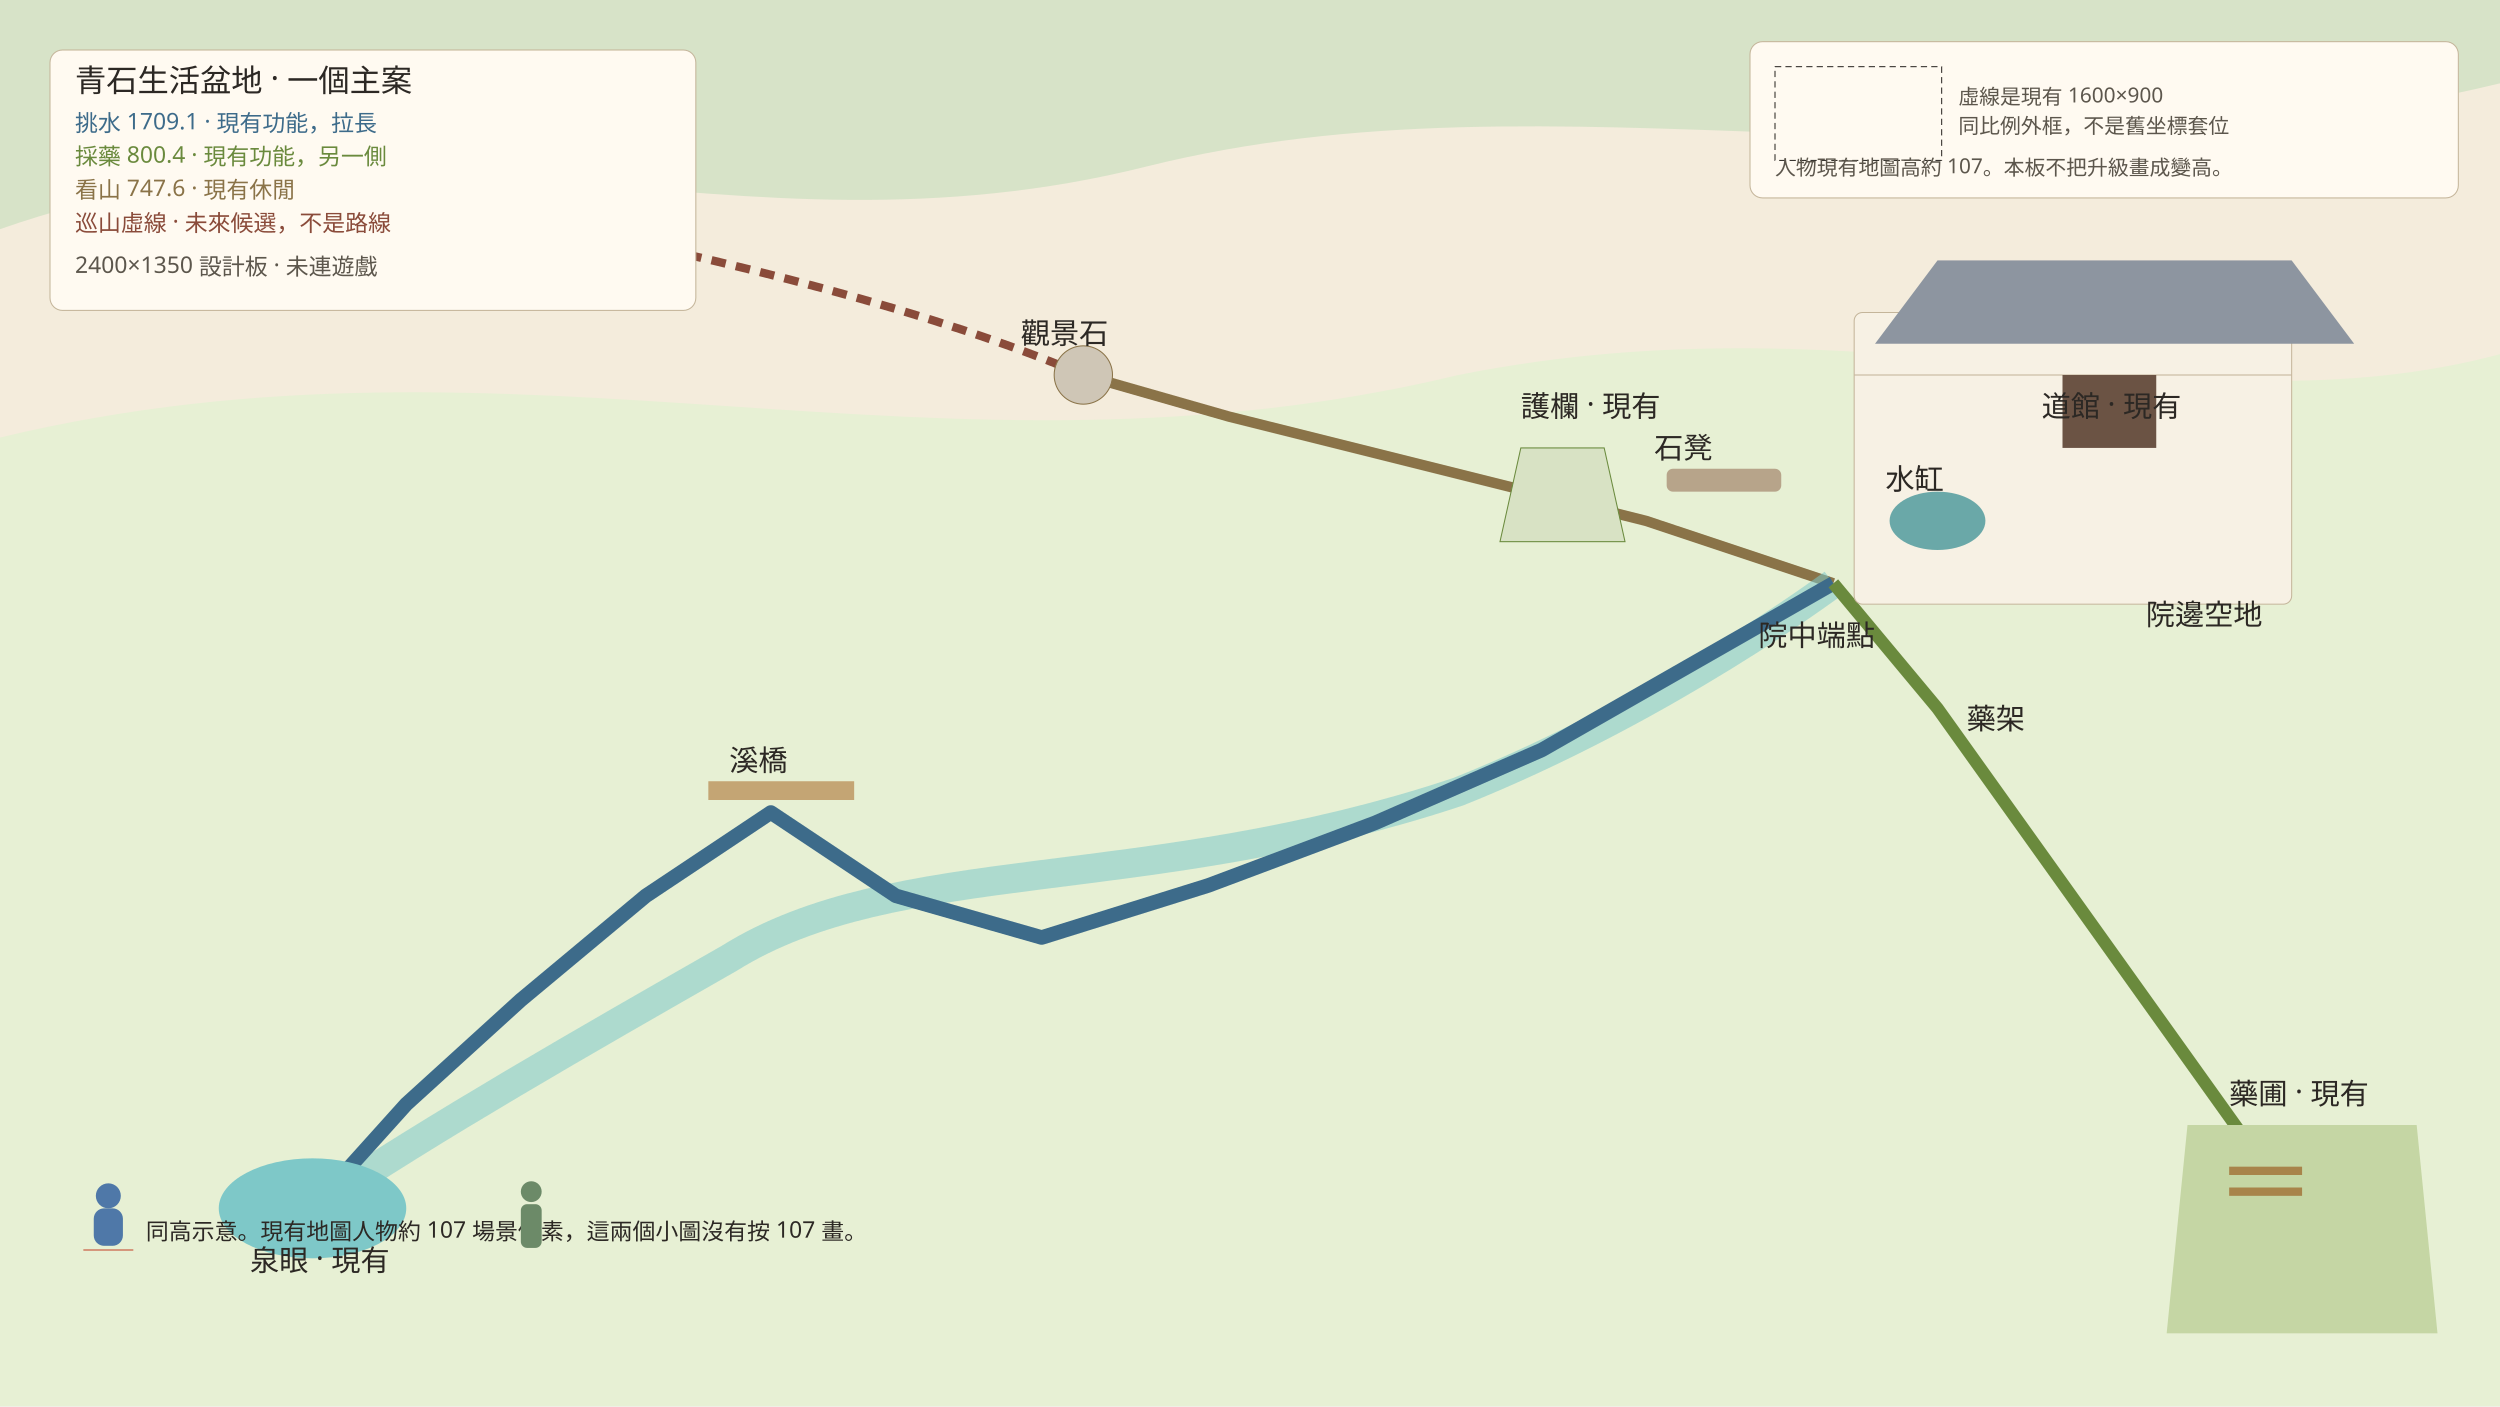
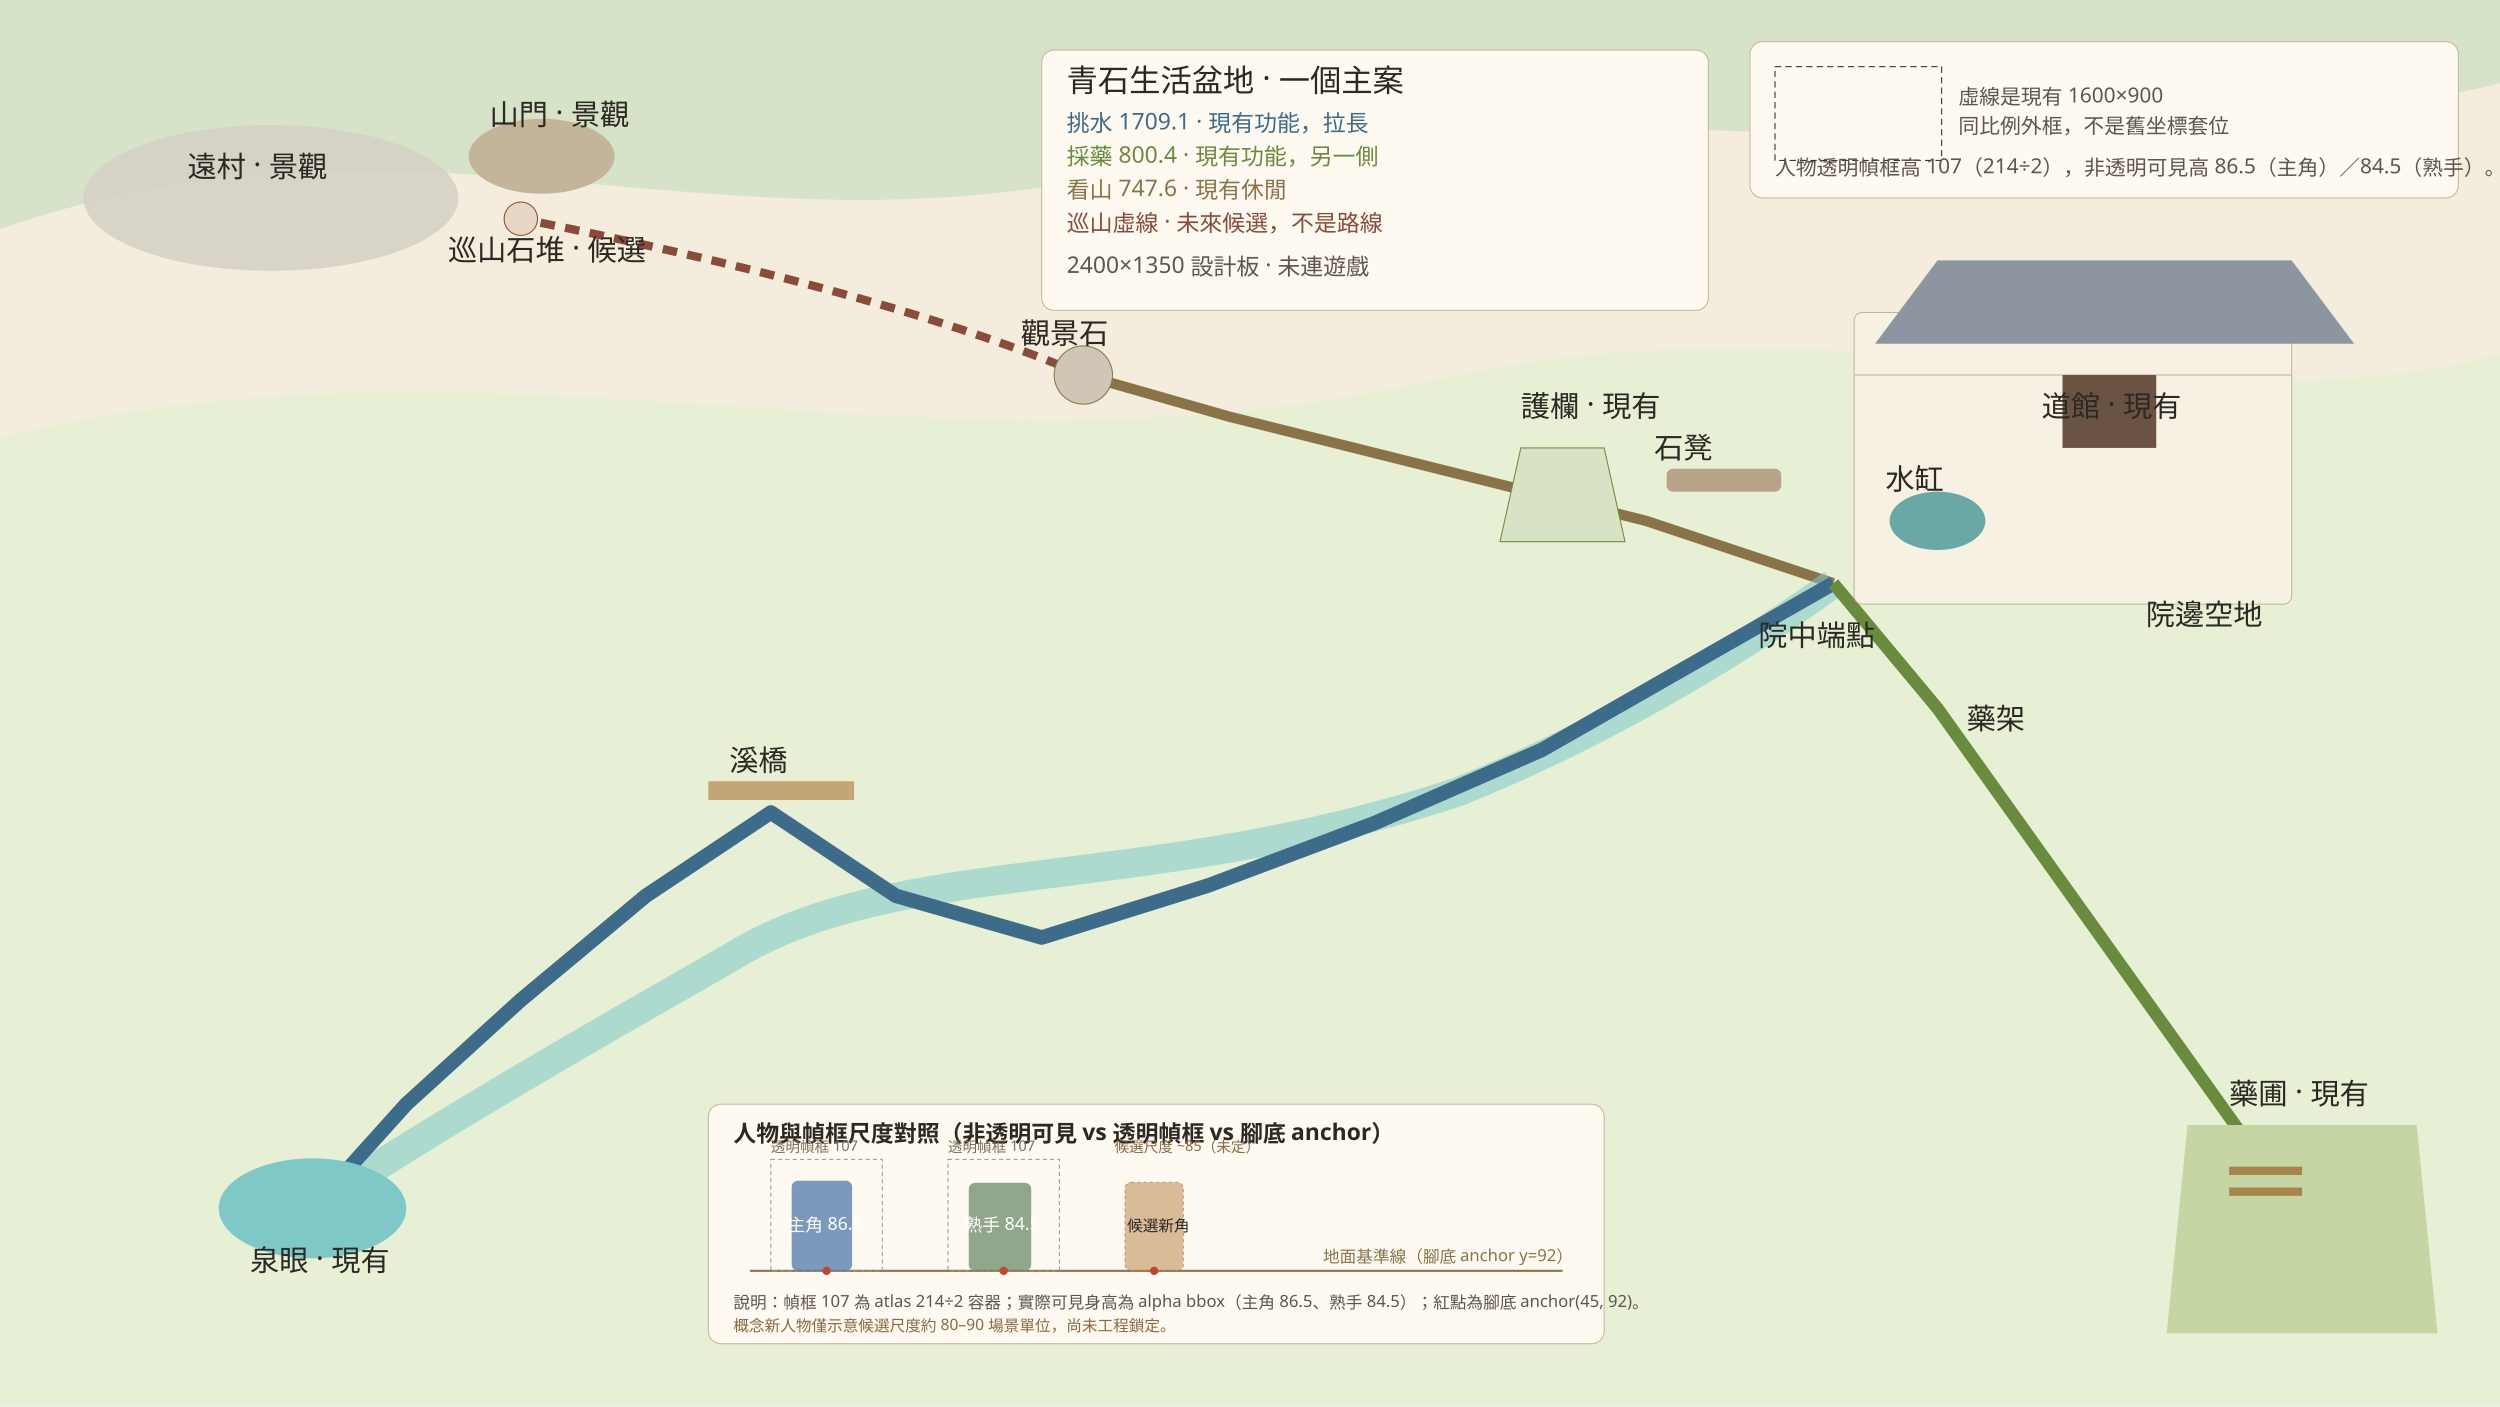
<svg xmlns="http://www.w3.org/2000/svg" viewBox="0 0 2400 1350" width="2400" height="1350">
  <rect width="2400" height="1350" fill="#f4ecdc" />
  <path d="M0 220 C400 80 700 260 1100 160 C1500 60 1900 200 2400 80 L2400 0 L0 0 Z" fill="#d7e3c8" />
  <path d="M0 420 C500 300 900 480 1400 360 C1800 280 2100 420 2400 340 L2400 1350 L0 1350 Z" fill="#e7f0d4" />
  <ellipse cx="260" cy="190" rx="180" ry="70" fill="#d5d0c4" opacity=".85" />
  <ellipse cx="520" cy="150" rx="70" ry="36" fill="#c4b49a" />
  <path d="M1040 360 C900 300 700 250 500 210" fill="none" stroke="#8a4b3a" stroke-width="8" stroke-dasharray="14 10" />
  <path d="M1760 560 L1580 500 L1380 450 L1180 400 L1040 360" fill="none" stroke="#8a7348" stroke-width="10" />
  <path d="M300 1160 C420 1080 560 1000 700 920 C860 820 1100 860 1400 760 C1600 680 1760 560 1760 560" fill="none" stroke="#7ec8c8" stroke-width="28" opacity=".55" />
  <polyline points="1760,560 1620,640 1480,720 1320,790 1160,850 1000,900 860,860 740,780 620,860 500,960 390,1060 300,1160" fill="none" stroke="#3d6b8a" stroke-width="14" stroke-linejoin="round" />
  <polyline points="1760,560 1860,680 1960,820 2060,960 2160,1100 2240,1200" fill="none" stroke="#6a8a3d" stroke-width="12" stroke-linejoin="round" />
  <rect x="1780" y="300" width="420" height="280" rx="8" fill="#f7f1e4" stroke="#c4b59a" />
  <path d="M1780 360 H2200" stroke="#c4b59a" />
  <polygon points="1860,250 2200,250 2260,330 1800,330" fill="#8d95a0" />
  <rect x="1980" y="360" width="90" height="70" fill="#6b5344" />
  <ellipse cx="1860" cy="500" rx="46" ry="28" fill="#6aa8a8" />
  <rect x="1600" y="450" width="110" height="22" rx="6" fill="#b7a48a" />
  <path d="M1460 430 L1540 430 L1560 520 L1440 520 Z" fill="#d8e2c4" stroke="#6a8a3d" />
  <ellipse cx="300" cy="1160" rx="90" ry="48" fill="#7ec8c8" />
  <rect x="680" y="750" width="140" height="18" fill="#c4a574" />
  <path d="M2100 1080 L2320 1080 L2340 1280 L2080 1280 Z" fill="#c5d6a4" />
  <rect x="2140" y="1120" width="70" height="8" fill="#a8844a" />
  <rect x="2140" y="1140" width="70" height="8" fill="#a8844a" />
  <circle cx="1040" cy="360" r="28" fill="#cfc6b6" stroke="#8a7348" />
  <circle cx="500" cy="210" r="16" fill="#e7d7c4" stroke="#8a4b3a" />
  <g font-family="PingFang TC, Noto Sans TC, sans-serif" font-size="28" fill="#2c2824">
    <text x="1960" y="400">道館 · 現有</text>
    <text x="1810" y="470">水缸</text>
    <text x="1688" y="620">院中端點</text>
    <text x="1588" y="440">石凳</text>
    <text x="1460" y="400">護欄 · 現有</text>
    <text x="700" y="740">溪橋</text>
    <text x="240" y="1220">泉眼 · 現有</text>
    <text x="2140" y="1060">藥圃 · 現有</text>
    <text x="1888" y="700">藥架</text>
    <text x="980" y="330">觀景石</text>
    <text x="470" y="120">山門 · 景觀</text>
    <text x="180" y="170">遠村 · 景觀</text>
    <text x="430" y="250">巡山石堆 · 候選</text>
    <text x="2060" y="600">院邊空地</text>
  </g>
  <g font-family="PingFang TC, Noto Sans TC, sans-serif" font-size="22">
-     <rect x="48" y="48" width="620" height="250" rx="12" fill="#fffaf1" stroke="#c4b59a" />
-     <text x="72" y="88" font-size="30" fill="#2c2824">青石生活盆地 · 一個主案</text>
-     <text x="72" y="126" fill="#3d6b8a">挑水 1709.1 · 現有功能，拉長</text>
-     <text x="72" y="158" fill="#6a8a3d">採藥 800.4 · 現有功能，另一側</text>
-     <text x="72" y="190" fill="#8a7348">看山 747.6 · 現有休閒</text>
-     <text x="72" y="222" fill="#8a4b3a">巡山虛線 · 未來候選，不是路線</text>
-     <text x="72" y="262" fill="#5c564c">2400×1350 設計板 · 未連遊戲</text>
+     <rect x="1000" y="48" width="640" height="250" rx="12" fill="#fffaf1" stroke="#c4b59a" />
+     <text x="1024" y="88" font-size="30" fill="#2c2824">青石生活盆地 · 一個主案</text>
+     <text x="1024" y="126" fill="#3d6b8a">挑水 1709.1 · 現有功能，拉長</text>
+     <text x="1024" y="158" fill="#6a8a3d">採藥 800.4 · 現有功能，另一側</text>
+     <text x="1024" y="190" fill="#8a7348">看山 747.6 · 現有休閒</text>
+     <text x="1024" y="222" fill="#8a4b3a">巡山虛線 · 未來候選，不是路線</text>
+     <text x="1024" y="262" fill="#5c564c">2400×1350 設計板 · 未連遊戲</text>
  </g>
  <g font-family="PingFang TC, Noto Sans TC, sans-serif" font-size="20" fill="#5c564c">
    <rect x="1680" y="40" width="680" height="150" rx="12" fill="#fffaf1" stroke="#c4b59a" />
    <rect x="1704" y="64" width="160" height="90" fill="none" stroke="#2c2824" stroke-dasharray="6 4" />
    <text x="1880" y="100">虛線是現有 1600×900</text>
    <text x="1880" y="128">同比例外框，不是舊坐標套位</text>
-     <text x="1704" y="168">人物現有地圖高約 107。本板不把升級畫成變高。</text>
+     <text x="1704" y="168">人物透明幀框高 107（214÷2），非透明可見高 86.5（主角）／84.5（熟手）。</text>
  </g>
-   <g transform="translate(80 1120)">
-     <line x1="0" y1="80" x2="48" y2="80" stroke="#c4452d" />
-     <circle cx="24" cy="28" r="12" fill="#4f78a8" />
-     <rect x="10" y="40" width="28" height="36" rx="10" fill="#4f78a8" />
-     <text x="60" y="70" font-family="PingFang TC, Noto Sans TC, sans-serif" font-size="22" fill="#2c2824">同高示意。現有地圖人物約 107 場景像素，這兩個小圖沒有按 107 畫。</text>
-     <circle cx="430" cy="24" r="10" fill="#6c8a68" />
-     <rect x="420" y="36" width="20" height="42" rx="6" fill="#6c8a68" />
+   <g transform="translate(680 1060)" font-family="PingFang TC, Noto Sans TC, sans-serif">
+     <rect x="0" y="0" width="860" height="230" rx="12" fill="#fffaf1" stroke="#c4b59a" />
+     <text x="24" y="36" font-size="22" font-weight="bold" fill="#2c2824">人物與幀框尺度對照（非透明可見 vs 透明幀框 vs 腳底 anchor）</text>
+     <line x1="40" y1="160" x2="820" y2="160" stroke="#8a7348" stroke-width="2" />
+     <text x="590" y="152" font-size="16" fill="#8a7348">地面基準線（腳底 anchor y=92）</text>
+     <rect x="60" y="53" width="107" height="107" fill="none" stroke="#a09888" stroke-dasharray="4 3" />
+     <rect x="80" y="73.5" width="58" height="86.5" rx="6" fill="#4f78a8" opacity=".75" />
+     <circle cx="113.5" cy="160" r="4" fill="#c4452d" />
+     <text x="60" y="46" font-size="14" fill="#7a7060">透明幀框 107</text>
+     <text x="76" y="122" font-size="17" fill="#fff">主角 86.5</text>
+     <rect x="230" y="53" width="107" height="107" fill="none" stroke="#a09888" stroke-dasharray="4 3" />
+     <rect x="250" y="75.5" width="60" height="84.5" rx="6" fill="#6c8a68" opacity=".75" />
+     <circle cx="283.5" cy="160" r="4" fill="#c4452d" />
+     <text x="230" y="46" font-size="14" fill="#7a7060">透明幀框 107</text>
+     <text x="246" y="122" font-size="17" fill="#fff">熟手 84.5</text>
+     <rect x="400" y="75" width="56" height="85" rx="6" fill="#c49a68" stroke="#8a6840" stroke-dasharray="3 3" opacity=".65" />
+     <circle cx="428" cy="160" r="4" fill="#c4452d" />
+     <text x="390" y="46" font-size="14" fill="#8a6840">候選尺度 ~85（未定）</text>
+     <text x="402" y="122" font-size="15" fill="#2c2824">候選新角</text>
+     <text x="24" y="196" font-size="16" fill="#5c564c">說明：幀框 107 為 atlas 214÷2 容器；實際可見身高為 alpha bbox（主角 86.5、熟手 84.5）；紅點為腳底 anchor(45, 92)。</text>
+     <text x="24" y="218" font-size="15" fill="#8a6840">概念新人物僅示意候選尺度約 80–90 場景單位，尚未工程鎖定。</text>
  </g>
</svg>
